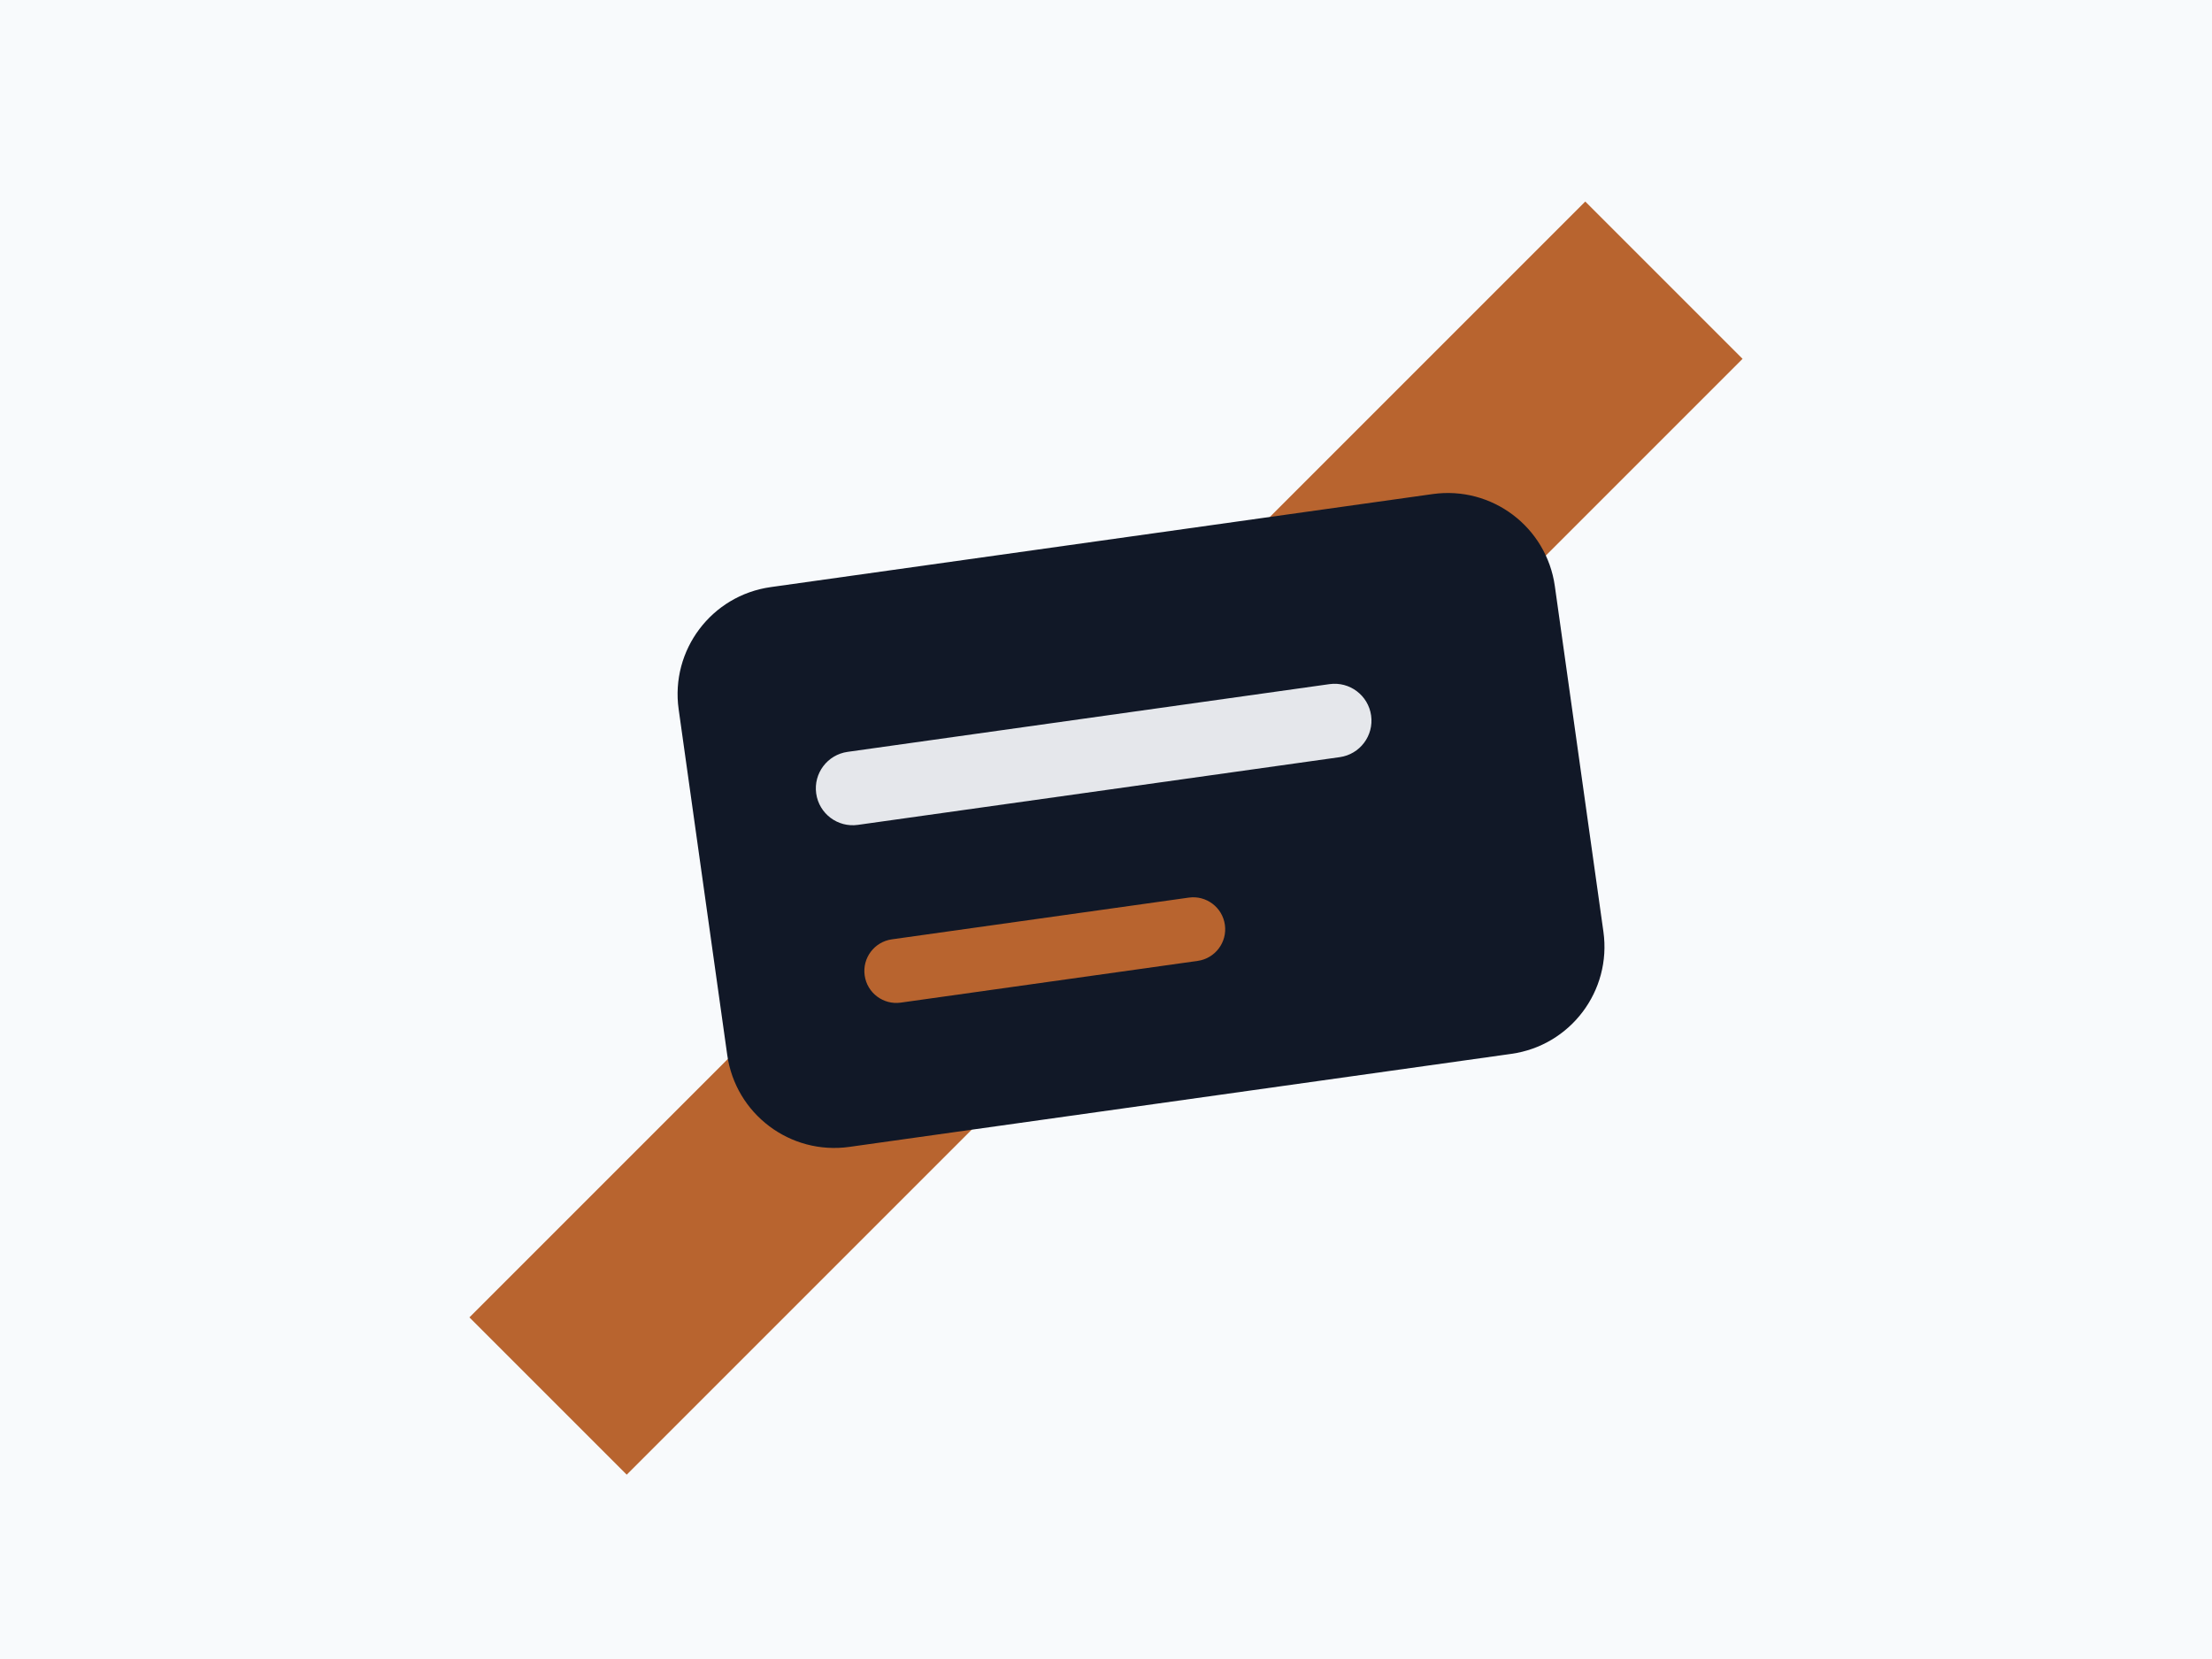
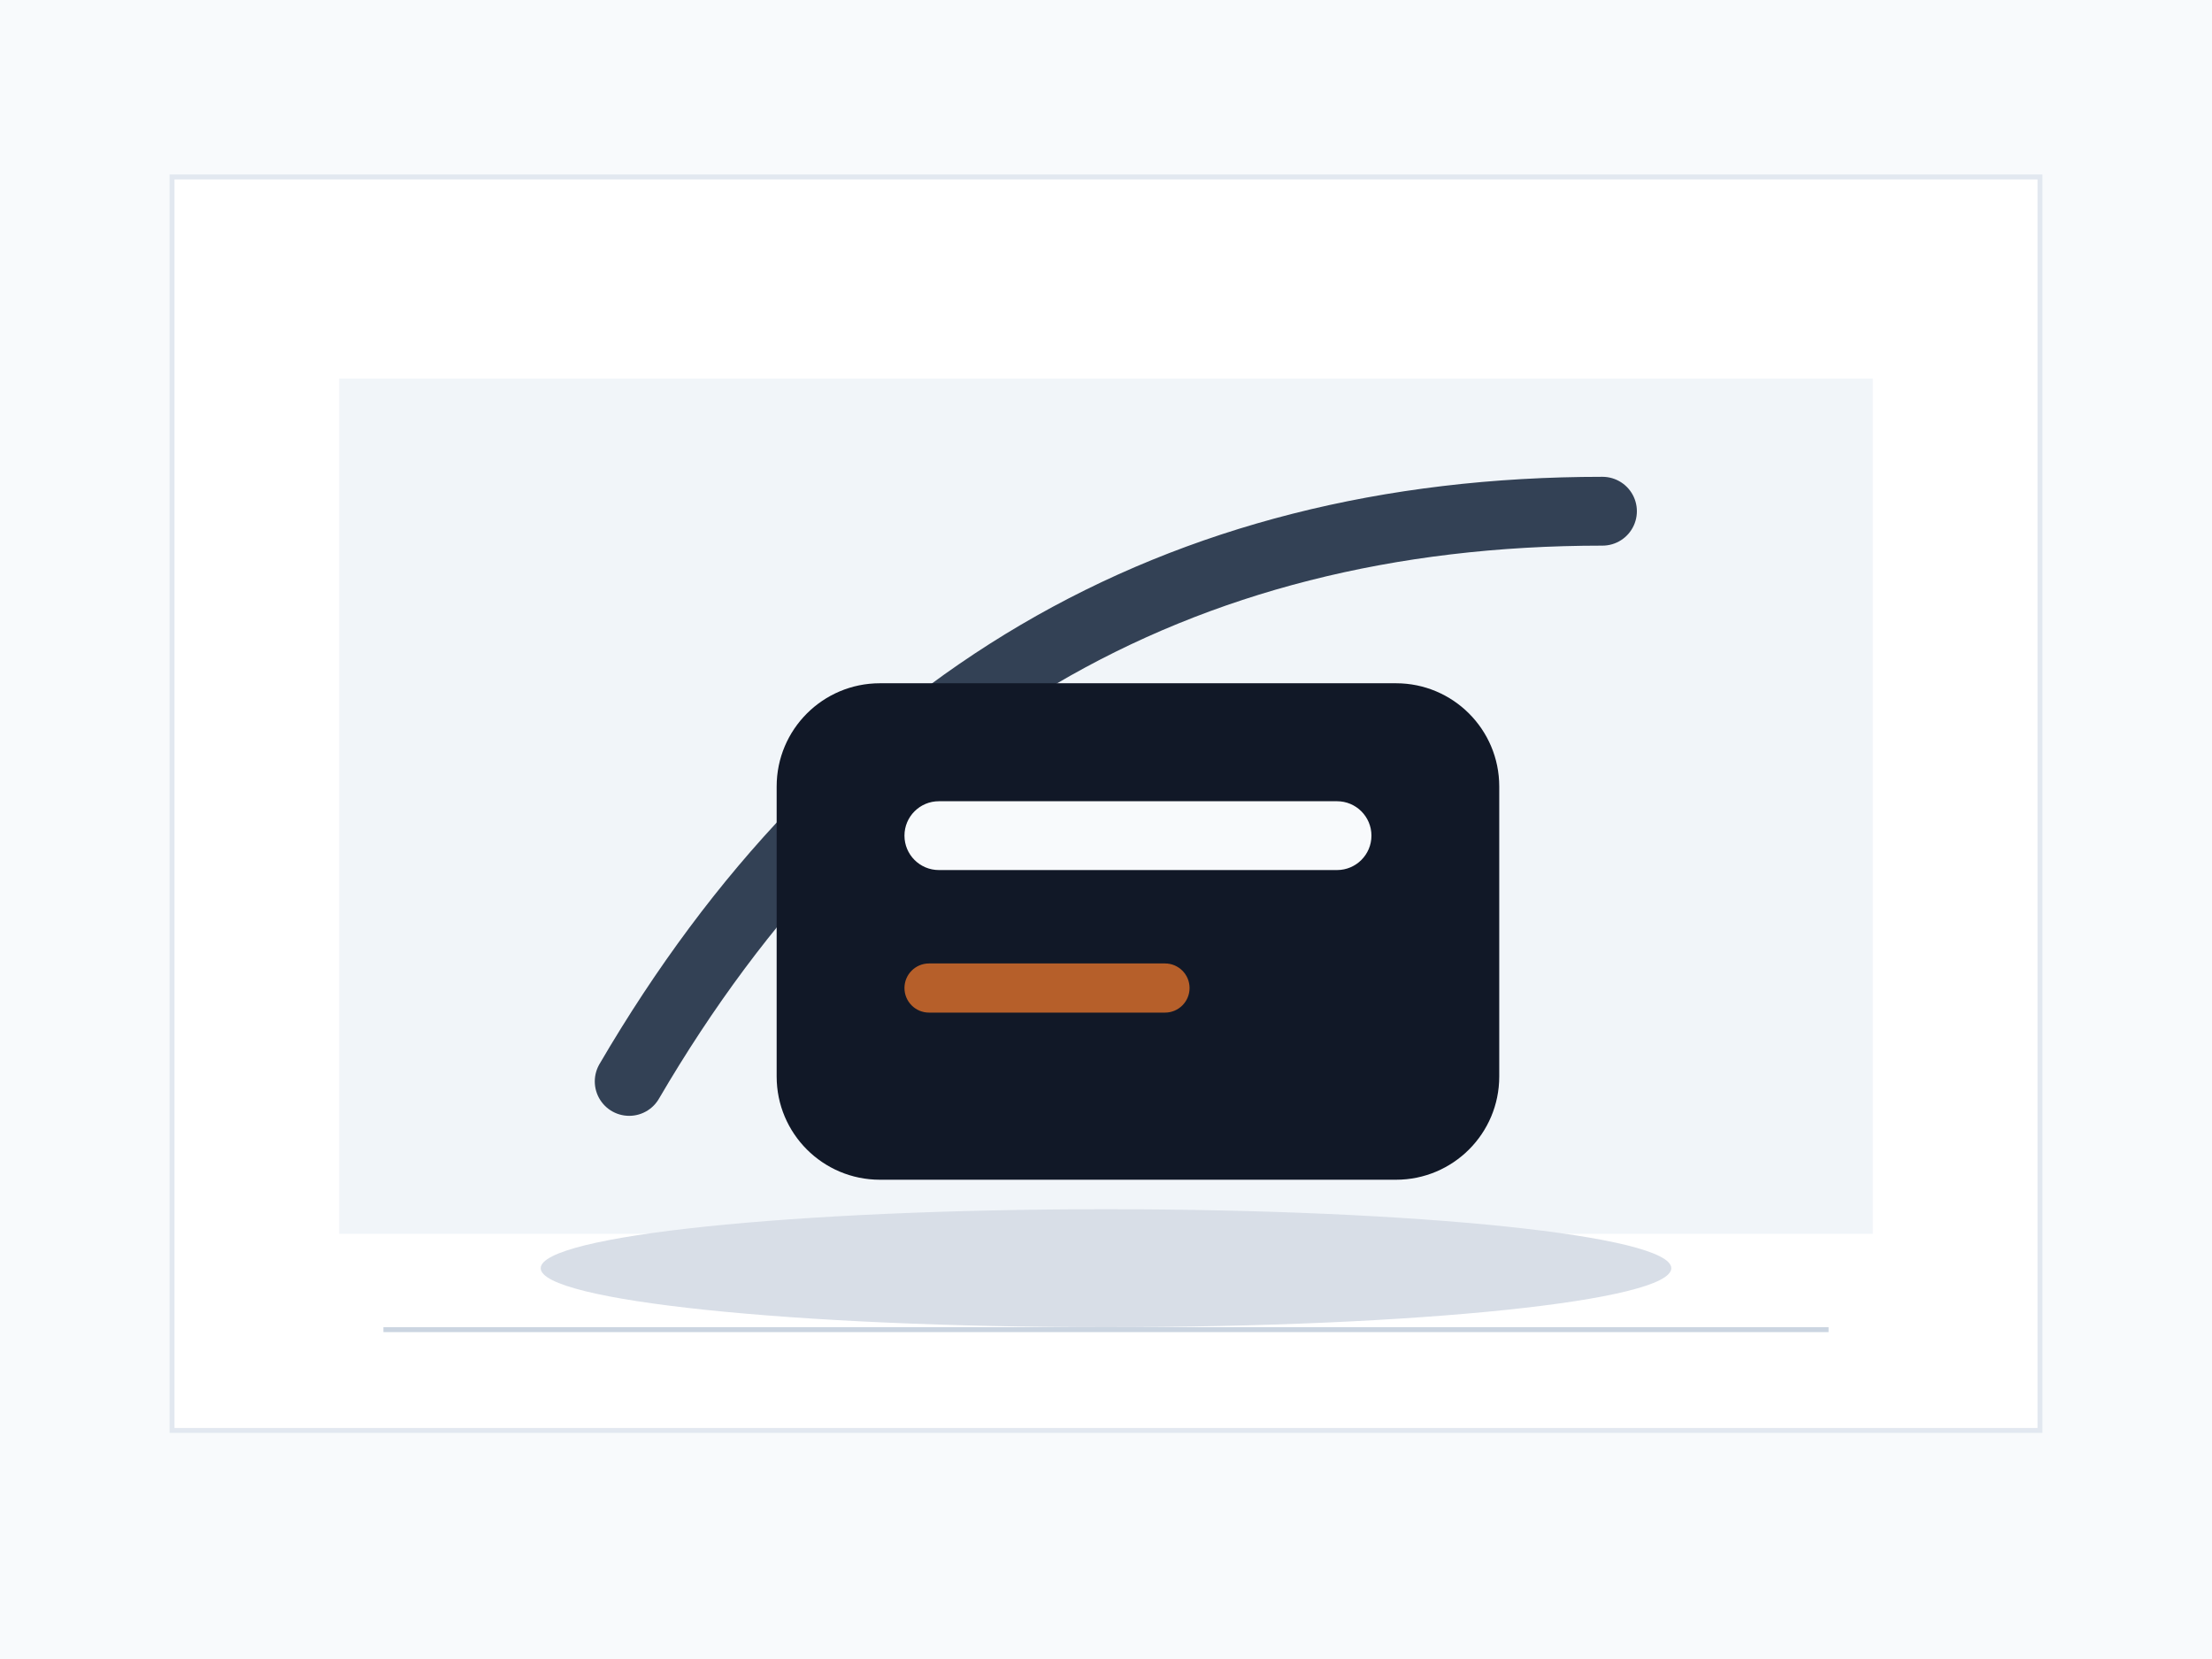
<svg xmlns="http://www.w3.org/2000/svg" width="900" height="675" viewBox="0 0 900 675" fill="none">
  <rect width="900" height="675" fill="#f8fafc" />
-   <path d="M191 536 645 82l64 64-454 454-64-64Z" fill="#b8642f" />
-   <rect x="270" y="245" width="360" height="230" rx="44" transform="rotate(-8 270 245)" fill="#111827" />
-   <rect x="330" y="308" width="228" height="30" rx="15" transform="rotate(-8 330 308)" fill="#e5e7eb" />
-   <rect x="350" y="384" width="148" height="26" rx="13" transform="rotate(-8 350 384)" fill="#b8642f" />
+   <rect x="70" y="72" width="760" height="510" fill="#ffffff" stroke="#e2e8f0" stroke-width="2" />
+   <rect x="138" y="154" width="624" height="348" fill="#f1f5f9" />
+   <ellipse cx="450" cy="516" rx="230" ry="24" fill="#d8dee7" />
+   <path d="M256 440c90-154 222-232 396-232" stroke="#334155" stroke-width="28" stroke-linecap="round" />
+   <rect x="316" y="278" width="294" height="202" rx="42" fill="#111827" />
+   <rect x="368" y="326" width="190" height="28" rx="14" fill="#f8fafc" />
+   <rect x="368" y="392" width="116" height="20" rx="10" fill="#b65f2a" />
+   <rect x="156" y="540" width="588" height="2" fill="#cbd5e1" />
</svg>
